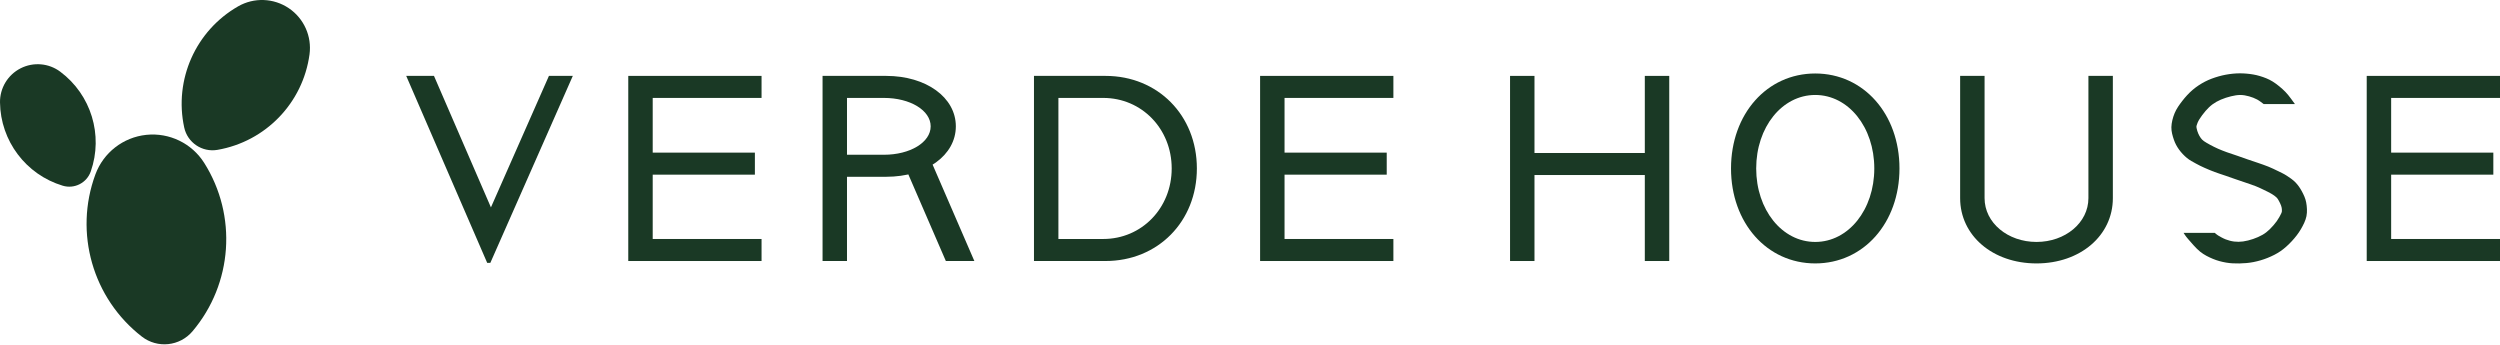
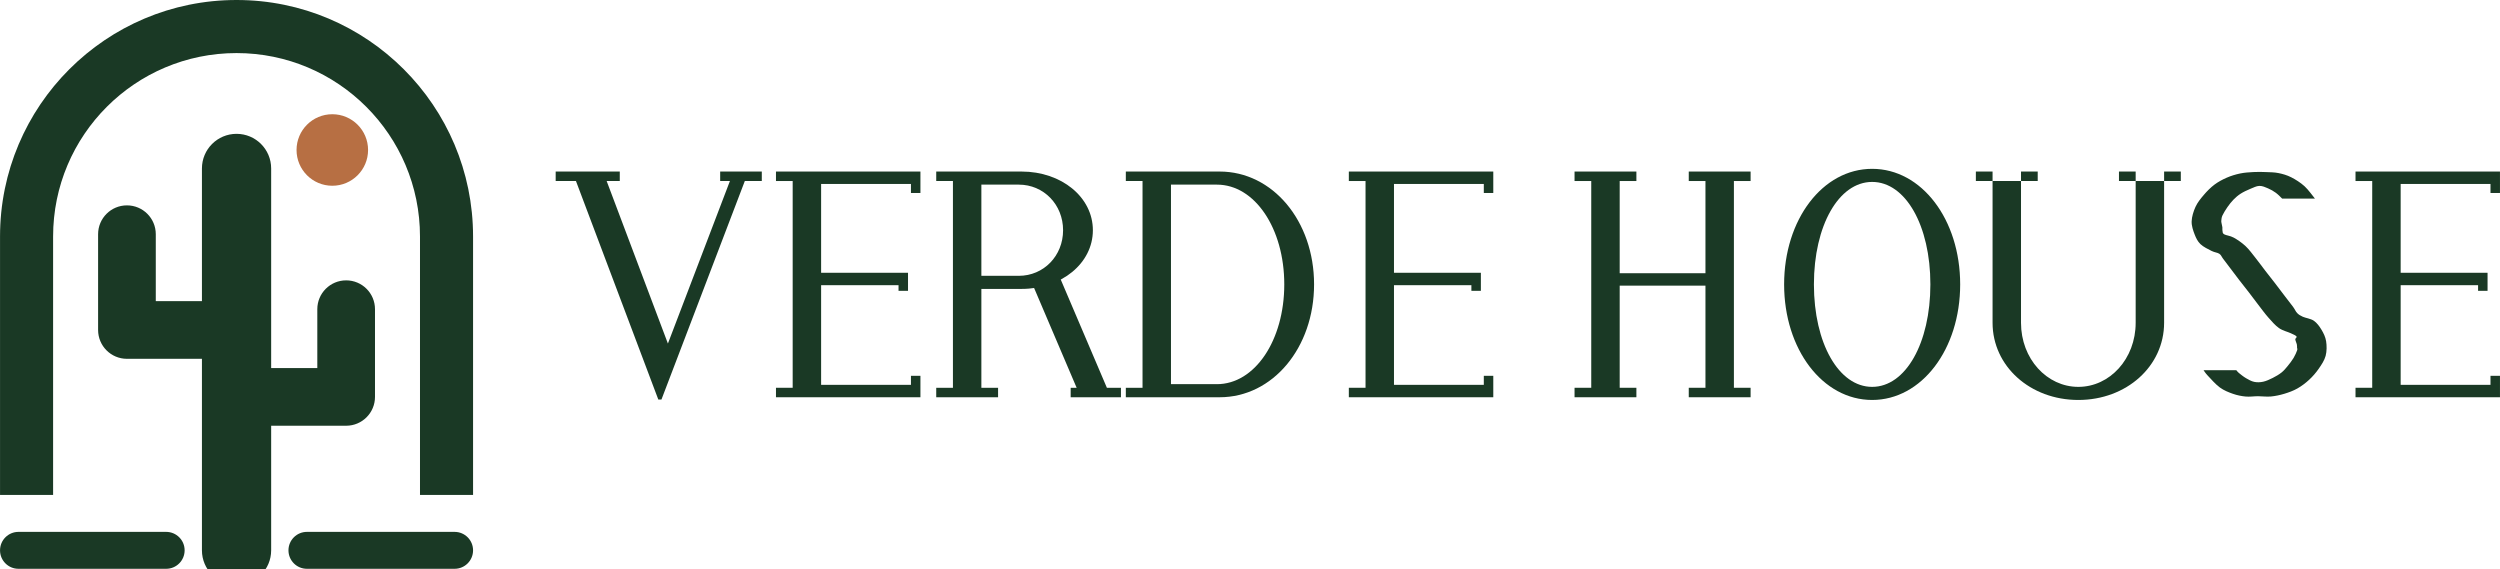
- <svg xmlns="http://www.w3.org/2000/svg" viewBox="0.000 0.000 1350.523 186.000" width="1350.5" height="186.0">
-   <g fill="#1A3925" transform="translate(0 0) translate(79.0127 72.8466) scale(1.136672)">
-     <path d="M-24.179 18.812 A29 29 0 0 1 27.562 13.373 A67.835 67.835 0 0 1 21.989 93.345 A17.5 17.5 0 0 1 -2.101 95.877 A67.835 67.835 0 0 1 -24.179 18.812 Z" />
-     <path d="M43.677 -61.08 A22.798 22.798 0 0 1 77.585 -38.208 A53.329 53.329 0 0 1 33.817 7.136 A13.758 13.758 0 0 1 18.03 -3.512 A53.329 53.329 0 0 1 43.677 -61.08 Z" />
-     <path d="M-69.511 -15.408 A17.923 17.923 0 0 1 -40.861 -30.005 A41.924 41.924 0 0 1 -26.365 17.372 A10.816 10.816 0 0 1 -39.703 24.168 A41.924 41.924 0 0 1 -69.511 -15.408 Z" />
+ <svg xmlns="http://www.w3.org/2000/svg" viewBox="0 0 1107.574 252.000" width="1107.6" height="252.0">
+   <g transform="scale(0.255578)">
+     <path d="M0 858.00L0 410.00A410.00 410.00 0 0 1 820.00 410.00L820.00 858.00L728.00 858.00L728.00 410.00A318.00 318.00 0 0 0 92.00 410.00L92.00 858.00Z" fill="#1A3925" fill-rule="evenodd" />
+     <path d="M32.00 986.00A32.00 32.00 0 0 1 32.00 922.00L288.00 922.00A32.00 32.00 0 0 1 288.00 986.00ZM532.00 986.00A32.00 32.00 0 0 1 532.00 922.00L788.00 922.00A32.00 32.00 0 0 1 788.00 986.00Z" fill="#1A3925" />
+     <path d="M514.00 260.00A62.00 62.00 0 0 1 638.00 260.00A62.00 62.00 0 0 1 514.00 260.00Z" fill="#B76F43" />
+     <path d="M350.00 292.00A60.00 60.00 0 0 1 470.00 292.00L470.00 954.00A60.00 60.00 0 0 1 350.00 954.00ZM410.00 522.00A50.00 50.00 0 0 1 410.00 622.00L220.00 622.00A50.00 50.00 0 0 1 220.00 522.00ZM270.00 572.00A50.00 50.00 0 0 1 170.00 572.00L170.00 406.00A50.00 50.00 0 0 1 270.00 406.00ZM410.00 738.00A50.00 50.00 0 0 1 410.00 638.00L600.00 638.00A50.00 50.00 0 0 1 600.00 738.00ZM650.00 688.00A50.00 50.00 0 0 1 550.00 688.00L550.00 536.00A50.00 50.00 0 0 1 650.00 536.00Z" fill="#1A3925" />
  </g>
-   <g transform="translate(221.2394 40.9983)">
-     <g transform="translate(-1.800 0)">
-       <path d="M0 0L15 0L45.765 71.032L77.1 0L90 0L45.445 101L43.745 101Z" fill="#1A3925" />
+   <g transform="translate(253.574 76.000)">
+     <g transform="translate(0.000 0)">
+       <path d="M0 0L13.6 0L42.323 76.211L71.4 0L78 0L39.466 101L38.066 101ZM-7.4 0L21 0L21 4.2L-7.4 4.2ZM65.48 0L83.92 0L83.92 4.2L65.48 4.2Z" fill="#1A3925" />
    </g>
-     <g transform="translate(118.157 0)">
-       <path d="M0 0L13.2 0L13.2 100L0 100ZM13.2 0L72 0L72 11.9L13.2 11.9ZM13.2 41.45L68.4 41.45L68.4 53.35L13.2 53.35ZM13.2 88.1L72 88.1L72 100L13.2 100Z" fill="#1A3925" />
+     <g transform="translate(90.200 0)">
+       <path d="M7.4 0L20 0L20 100L7.4 100ZM0 0L27.4 0L27.4 4.2L0 4.2ZM0 95.8L27.4 95.8L27.4 100L0 100ZM7.4 0L64 0L64 5.5L7.4 5.5ZM7.4 44.85L58.5 44.85L58.5 50.35L7.4 50.35ZM7.4 94.5L64 94.5L64 100L7.4 100ZM59.8 0L64 0L64 9.5L59.8 9.5ZM59.8 90.5L64 90.5L64 100L59.8 100ZM54.3 44.85L58.5 44.85L58.5 52.85L54.3 52.85Z" fill="#1A3925" />
    </g>
-     <g transform="translate(223.115 0)">
-       <path d="M13.2 0L34.368 0C55.95 0 72 11.622 72 27.25C72 42.878 55.95 54.5 34.368 54.5L13.2 54.5ZM13.2 11.9L13.2 42.6L33.168 42.6C47.348 42.6 58.4 35.877 58.4 27.25C58.4 18.623 47.348 11.9 33.168 11.9ZM42 43.2L57.4 43.2L82 100L66.6 100ZM0 0L13.2 0L13.2 100L0 100Z" fill="#1A3925" />
+     <g transform="translate(168.600 0)">
+       <path d="M0 0L12.6 0L12.6 100L0 100ZM12.6 0L30.384 0C48.152 0 62 11.388 62 26C62 40.612 48.152 52 30.384 52L12.6 52ZM12.6 5.8L12.6 46.2L29.184 46.2C40.208 46.2 48.8 37.352 48.8 26C48.8 14.648 40.208 5.8 29.184 5.8ZM34 47L47.4 47L70 100L56.6 100ZM-7.4 0L20 0L20 4.2L-7.4 4.2ZM-7.4 95.8L20 95.8L20 100L-7.4 100ZM52.16 95.8L74.44 95.8L74.44 100L52.16 100Z" fill="#1A3925" />
    </g>
-     <g transform="translate(337.322 0)">
-       <path d="M0 0L13.2 0L13.2 100L0 100ZM13.2 0L38.632 0C66.945 0 88 21.325 88 50C88 78.675 66.945 100 38.632 100L13.2 100ZM13.2 11.9L13.2 88.1L37.432 88.1C58.208 88.1 74.4 71.412 74.4 50C74.4 28.588 58.208 11.9 37.432 11.9Z" fill="#1A3925" />
+     <g transform="translate(252.600 0)">
+       <path d="M0 0L12.6 0L12.6 100L0 100ZM12.6 0L34.156 0C57.672 0 76 21.9 76 50C76 78.1 57.672 100 34.156 100L12.6 100ZM12.6 5.8L12.6 94.2L32.956 94.2C49.728 94.2 62.8 74.84 62.8 50C62.8 25.16 49.728 5.8 32.956 5.8ZM-7.4 0L20 0L20 4.2L-7.4 4.2ZM-7.4 95.8L20 95.8L20 100L-7.4 100Z" fill="#1A3925" />
    </g>
-     <g transform="translate(459.480 0)">
-       <path d="M0 0L13.2 0L13.2 100L0 100ZM13.2 0L72 0L72 11.9L13.2 11.9ZM13.2 41.45L68.4 41.45L68.4 53.35L13.2 53.35ZM13.2 88.1L72 88.1L72 100L13.2 100Z" fill="#1A3925" />
+     <g transform="translate(344.000 0)">
+       <path d="M7.4 0L20 0L20 100L7.4 100ZM0 0L27.4 0L27.4 4.2L0 4.2ZM0 95.8L27.4 95.8L27.4 100L0 100ZM7.4 0L64 0L64 5.5L7.4 5.5ZM7.4 44.85L58.5 44.85L58.5 50.35L7.4 50.35ZM7.4 94.5L64 94.5L64 100L7.4 100ZM59.8 0L64 0L64 9.5L59.8 9.5ZM59.8 90.5L64 90.5L64 100L59.8 100ZM54.3 44.85L58.5 44.85L58.5 52.85L54.3 52.85Z" fill="#1A3925" />
    </g>
-     <g transform="translate(594.504 0)">
-       <path d="M0 0L13.2 0L13.2 100L0 100ZM72.8 0L86 0L86 100L72.8 100ZM13.2 41.65L72.8 41.65L72.8 53.55L13.2 53.55Z" fill="#1A3925" />
+     <g transform="translate(444.000 0)">
+       <path d="M7.4 0L20 0L20 100L7.4 100ZM0 0L27.4 0L27.4 4.2L0 4.2ZM0 95.8L27.4 95.8L27.4 100L0 100ZM58 0L70.6 0L70.6 100L58 100ZM50.6 0L78 0L78 4.2L50.6 4.2ZM50.6 95.8L78 95.8L78 100L50.6 100ZM13.7 45.05L64.3 45.05L64.3 50.55L13.7 50.55Z" fill="#1A3925" />
    </g>
-     <g transform="translate(713.874 0)">
-       <path d="M45.5 -1.3C71.594 -1.3 91 20.579 91 50C91 79.421 71.594 101.3 45.5 101.3C19.406 101.3 0 79.421 0 50C0 20.579 19.406 -1.3 45.5 -1.3ZM45.5 10.3C27.572 10.3 13.6 27.689 13.6 50C13.6 72.311 27.572 89.7 45.5 89.7C63.428 89.7 77.4 72.311 77.4 50C77.4 27.689 63.428 10.3 45.5 10.3Z" fill="#1A3925" />
+     <g transform="translate(536.850 0)">
+       <path d="M39 -1.2C60.918 -1.2 78 21.226 78 50C78 78.774 60.918 101.2 39 101.2C17.082 101.2 0 78.774 0 50C0 21.226 17.082 -1.2 39 -1.2ZM39 4.6C24.191 4.6 13.2 23.94 13.2 50C13.2 76.06 24.191 95.4 39 95.4C53.809 95.4 64.8 76.06 64.8 50C64.8 23.94 53.809 4.6 39 4.6Z" fill="#1A3925" />
    </g>
-     <g transform="translate(837.644 0)">
-       <path d="M0 0L0 66.031C0 86.258 17.593 101.3 41.25 101.3C64.907 101.3 82.5 86.258 82.5 66.031L82.5 0L69.3 0L69.3 66.031C69.3 79.333 56.789 89.7 41.25 89.7C25.711 89.7 13.2 79.333 13.2 66.031L13.2 0Z" fill="#1A3925" />
+     <g transform="translate(629.200 0)">
+       <path d="M0 0L0 67C0 86.22 16.644 101.2 38 101.2C59.356 101.2 76 86.22 76 67L76 0L63.4 0L63.4 67C63.4 82.961 51.938 95.4 38 95.4C24.062 95.4 12.6 82.961 12.6 67L12.6 0ZM-7.4 0L20 0L20 4.2L-7.4 4.2ZM56 0L83.4 0L83.4 4.2L56 4.2Z" fill="#1A3925" />
    </g>
-     <g transform="translate(951.414 0)">
-       <path d="M67.073 15.2C66.216 14.105 63.932 10.654 61.93 8.628C59.928 6.602 57.367 4.473 55.063 3.046C52.759 1.619 50.465 0.781 48.106 0.069C45.747 -0.644 43.33 -1.019 40.907 -1.229C38.485 -1.439 36.074 -1.439 33.572 -1.191C31.069 -0.944 28.409 -0.461 25.893 0.256C23.377 0.973 20.819 1.896 18.475 3.112C16.132 4.328 13.867 5.821 11.83 7.552C9.793 9.284 7.873 11.408 6.252 13.503C4.631 15.597 3.088 17.759 2.104 20.12C1.12 22.482 0.415 25.276 0.348 27.671C0.28 30.065 1.011 32.466 1.701 34.489C2.391 36.512 3.314 38.168 4.489 39.811C5.663 41.454 7.229 43.088 8.748 44.346C10.268 45.604 12.021 46.472 13.604 47.357C15.188 48.242 16.554 48.893 18.249 49.655C19.945 50.418 21.9 51.227 23.778 51.933C25.655 52.639 27.662 53.251 29.516 53.891C31.369 54.531 33.051 55.135 34.9 55.772C36.749 56.409 38.77 57.076 40.607 57.712C42.443 58.348 44.308 58.949 45.918 59.589C47.527 60.229 48.853 60.873 50.263 61.553C51.673 62.232 53.245 62.994 54.378 63.666C55.511 64.338 56.397 64.963 57.059 65.583C57.72 66.202 57.917 66.624 58.347 67.383C58.777 68.142 59.355 69.297 59.639 70.138C59.924 70.979 60.051 71.723 60.053 72.429C60.055 73.135 60.125 73.355 59.652 74.376C59.178 75.396 58.243 77.136 57.213 78.55C56.183 79.964 54.736 81.65 53.473 82.861C52.209 84.073 51.124 84.946 49.634 85.818C48.144 86.691 46.29 87.49 44.53 88.094C42.771 88.697 40.787 89.208 39.077 89.44C37.367 89.673 35.832 89.676 34.268 89.489C32.705 89.301 31.152 88.869 29.696 88.316C28.241 87.762 26.517 86.755 25.537 86.169C24.557 85.583 24.103 85.028 23.816 84.8L6.927 84.8C7.341 85.362 7.92 86.478 9.41 88.169C10.901 89.861 13.646 93.171 15.869 94.947C18.093 96.723 20.415 97.841 22.751 98.825C25.087 99.809 27.494 100.434 29.884 100.849C32.274 101.264 34.624 101.361 37.092 101.315C39.559 101.269 42.155 101.069 44.69 100.571C47.225 100.073 49.861 99.31 52.3 98.326C54.739 97.342 57.14 96.177 59.326 94.666C61.512 93.156 63.594 91.228 65.417 89.264C67.24 87.299 68.947 85.128 70.264 82.878C71.581 80.629 72.833 78.189 73.317 75.768C73.802 73.347 73.584 70.586 73.171 68.354C72.759 66.122 71.811 64.185 70.842 62.377C69.873 60.569 68.739 58.93 67.356 57.506C65.974 56.083 64.143 54.866 62.546 53.837C60.948 52.807 59.403 52.131 57.772 51.33C56.142 50.529 54.556 49.759 52.764 49.03C50.972 48.301 48.911 47.616 47.021 46.956C45.13 46.296 43.271 45.706 41.421 45.068C39.571 44.431 37.766 43.768 35.921 43.132C34.076 42.495 32.08 41.879 30.352 41.248C28.625 40.617 27.062 40.013 25.554 39.346C24.046 38.679 22.579 37.929 21.307 37.245C20.035 36.561 18.775 35.862 17.923 35.24C17.071 34.618 16.707 34.205 16.193 33.512C15.68 32.82 15.205 31.924 14.843 31.085C14.481 30.246 14.16 29.213 14.022 28.478C13.884 27.744 13.777 27.516 14.016 26.679C14.256 25.842 14.662 24.744 15.459 23.455C16.256 22.166 17.611 20.294 18.798 18.945C19.985 17.595 21.203 16.378 22.583 15.358C23.963 14.339 25.415 13.548 27.075 12.825C28.736 12.103 30.789 11.445 32.546 11.025C34.303 10.605 35.989 10.303 37.617 10.306C39.244 10.309 40.803 10.633 42.312 11.042C43.822 11.45 45.363 12.064 46.675 12.757C47.986 13.45 49.599 14.793 50.184 15.2Z" fill="#1A3925" />
+     <g transform="translate(718.350 0)">
+       <path d="M53.682 12C52.905 11.079 50.77 8.047 49.019 6.472C47.268 4.897 45.083 3.513 43.176 2.549C41.268 1.585 39.44 1.075 37.572 0.689C35.704 0.304 33.822 0.314 31.967 0.236C30.111 0.159 28.352 0.12 26.439 0.225C24.526 0.33 22.459 0.452 20.487 0.868C18.515 1.283 16.501 1.892 14.606 2.718C12.712 3.545 10.818 4.548 9.119 5.825C7.421 7.102 5.808 8.745 4.415 10.382C3.021 12.019 1.653 13.696 0.758 15.644C-0.136 17.592 -0.886 20.037 -0.951 22.07C-1.016 24.103 -0.283 26.163 0.366 27.842C1.014 29.522 1.691 30.927 2.94 32.147C4.189 33.367 6.463 34.447 7.859 35.162C9.254 35.877 10.462 35.861 11.312 36.435C12.163 37.009 12.191 37.587 12.963 38.606C13.736 39.624 14.765 40.985 15.947 42.546C17.128 44.106 18.633 46.125 20.052 47.969C21.471 49.812 23.033 51.752 24.462 53.607C25.891 55.462 27.193 57.246 28.626 59.097C30.06 60.949 31.542 63.006 33.064 64.716C34.585 66.427 36.1 68.206 37.754 69.36C39.408 70.514 41.697 71.024 42.987 71.64C44.278 72.256 45.168 72.6 45.499 73.057C45.831 73.514 44.953 73.806 44.978 74.382C45.002 74.958 45.518 75.901 45.647 76.515C45.776 77.129 45.732 77.611 45.752 78.066C45.772 78.52 46.027 78.49 45.77 79.244C45.512 79.998 44.91 81.425 44.206 82.588C43.503 83.751 42.445 85.143 41.549 86.223C40.653 87.303 39.923 88.202 38.829 89.07C37.736 89.938 36.336 90.756 34.987 91.43C33.638 92.105 32.107 92.825 30.737 93.117C29.367 93.409 28.036 93.448 26.767 93.185C25.498 92.922 24.261 92.203 23.123 91.54C21.985 90.877 20.652 89.797 19.938 89.207C19.224 88.617 19.023 88.201 18.839 88L4.318 88C4.633 88.407 5.003 89.162 6.207 90.44C7.412 91.718 9.695 94.332 11.543 95.668C13.391 97.004 15.396 97.788 17.295 98.457C19.194 99.125 21.078 99.5 22.937 99.68C24.796 99.861 26.575 99.543 28.45 99.54C30.324 99.537 32.23 99.845 34.182 99.662C36.134 99.479 38.213 99.034 40.163 98.442C42.114 97.851 44.065 97.142 45.885 96.114C47.705 95.085 49.505 93.732 51.084 92.272C52.663 90.812 54.136 89.122 55.358 87.352C56.58 85.581 57.871 83.677 58.415 81.647C58.96 79.618 58.934 77.105 58.626 75.176C58.318 73.248 57.476 71.588 56.569 70.076C55.662 68.565 54.563 67.062 53.186 66.105C51.808 65.149 49.533 64.904 48.304 64.338C47.075 63.771 46.535 63.443 45.813 62.707C45.09 61.97 44.889 61.179 43.97 59.919C43.052 58.659 41.629 56.889 40.3 55.149C38.971 53.409 37.422 51.33 35.996 49.479C34.57 47.628 33.173 45.895 31.743 44.041C30.312 42.186 28.883 40.186 27.416 38.353C25.948 36.52 24.553 34.552 22.937 33.041C21.322 31.531 19.302 30.165 17.72 29.291C16.138 28.417 14.279 28.297 13.446 27.798C12.614 27.298 12.856 26.819 12.724 26.296C12.593 25.773 12.736 25.264 12.658 24.66C12.579 24.055 12.329 23.188 12.255 22.671C12.18 22.154 12.136 22.099 12.212 21.558C12.287 21.018 12.257 20.397 12.708 19.427C13.159 18.457 14.1 16.907 14.919 15.739C15.737 14.571 16.643 13.406 17.617 12.418C18.59 11.43 19.546 10.592 20.762 9.811C21.977 9.03 23.529 8.306 24.91 7.73C26.291 7.155 27.715 6.405 29.047 6.359C30.38 6.313 31.687 6.944 32.905 7.454C34.122 7.964 35.31 8.661 36.353 9.418C37.396 10.176 38.693 11.57 39.161 12Z" fill="#1A3925" />
    </g>
-     <g transform="translate(1057.284 0)">
-       <path d="M0 0L13.2 0L13.2 100L0 100ZM13.2 0L72 0L72 11.9L13.2 11.9ZM13.2 41.45L68.4 41.45L68.4 53.35L13.2 53.35ZM13.2 88.1L72 88.1L72 100L13.2 100Z" fill="#1A3925" />
+     <g transform="translate(790.000 0)">
+       <path d="M7.4 0L20 0L20 100L7.4 100ZM0 0L27.4 0L27.4 4.2L0 4.2ZM0 95.8L27.4 95.8L27.4 100L0 100ZM7.4 0L64 0L64 5.5L7.4 5.5ZM7.4 44.85L58.5 44.85L58.5 50.35L7.4 50.35ZM7.4 94.5L64 94.5L64 100L7.4 100ZM59.8 0L64 0L64 9.5L59.8 9.5ZM59.8 90.5L64 90.5L64 100L59.8 100ZM54.3 44.85L58.5 44.85L58.5 52.85L54.3 52.85Z" fill="#1A3925" />
    </g>
  </g>
</svg>
